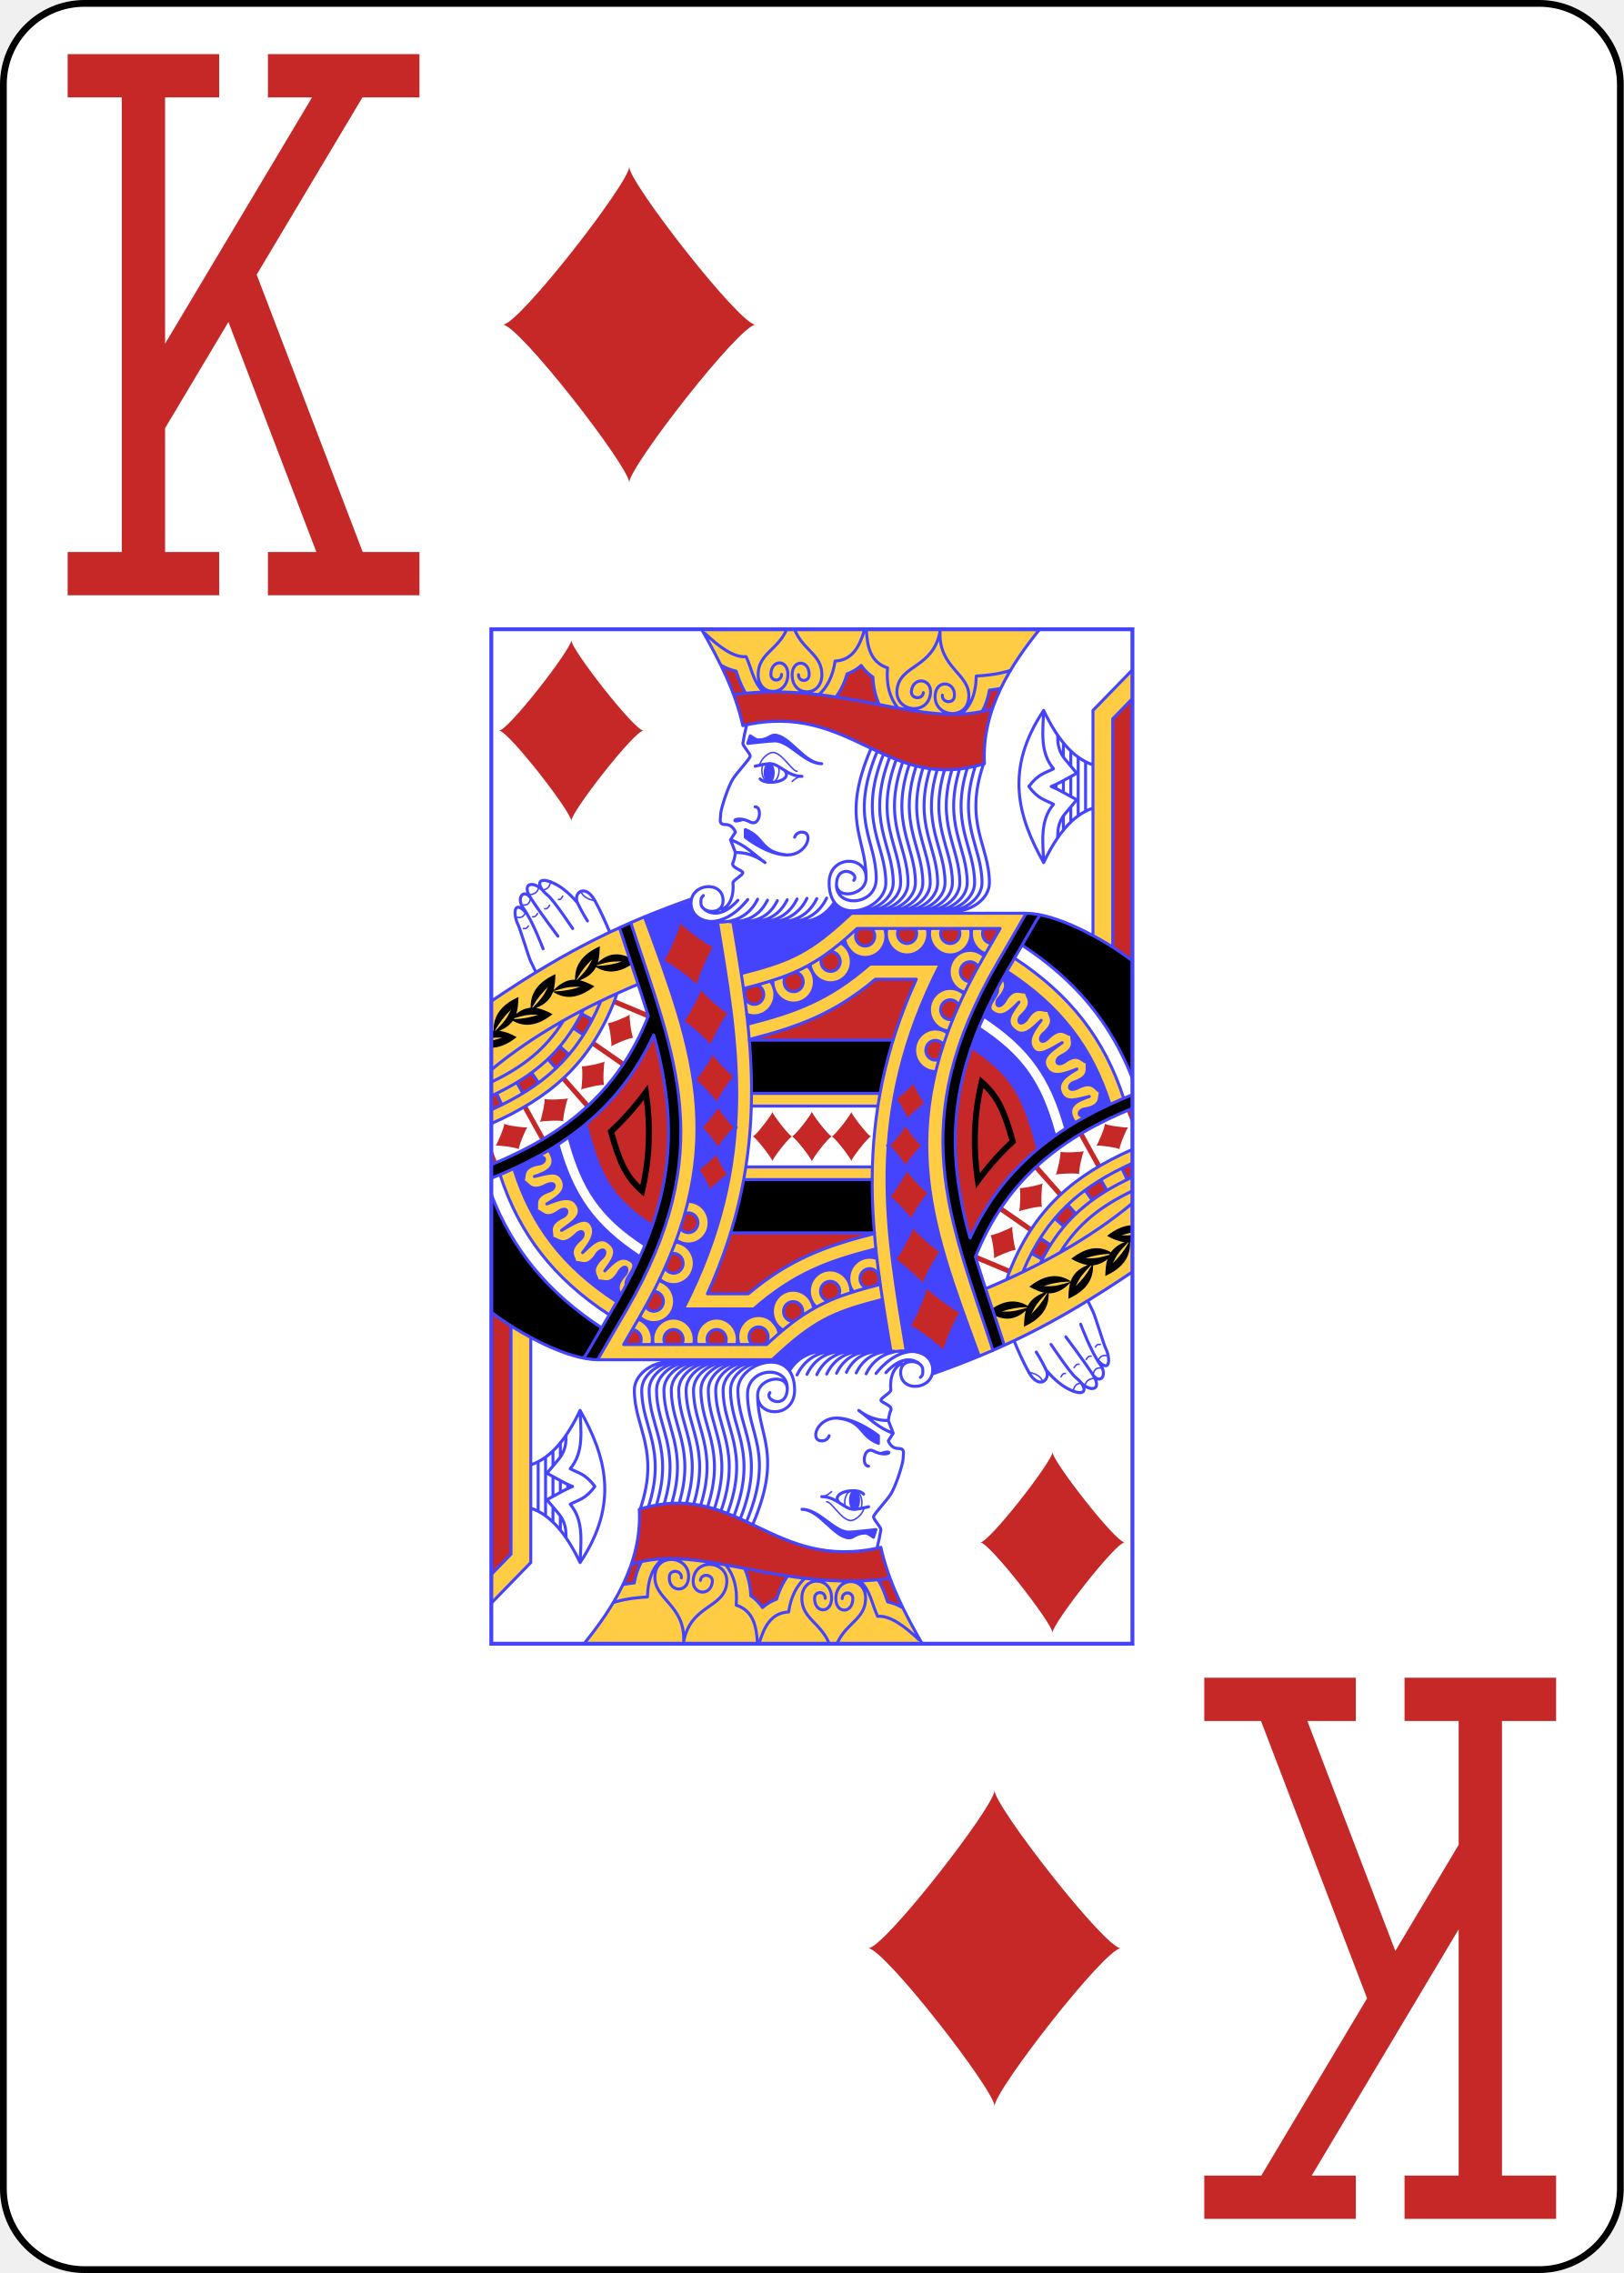
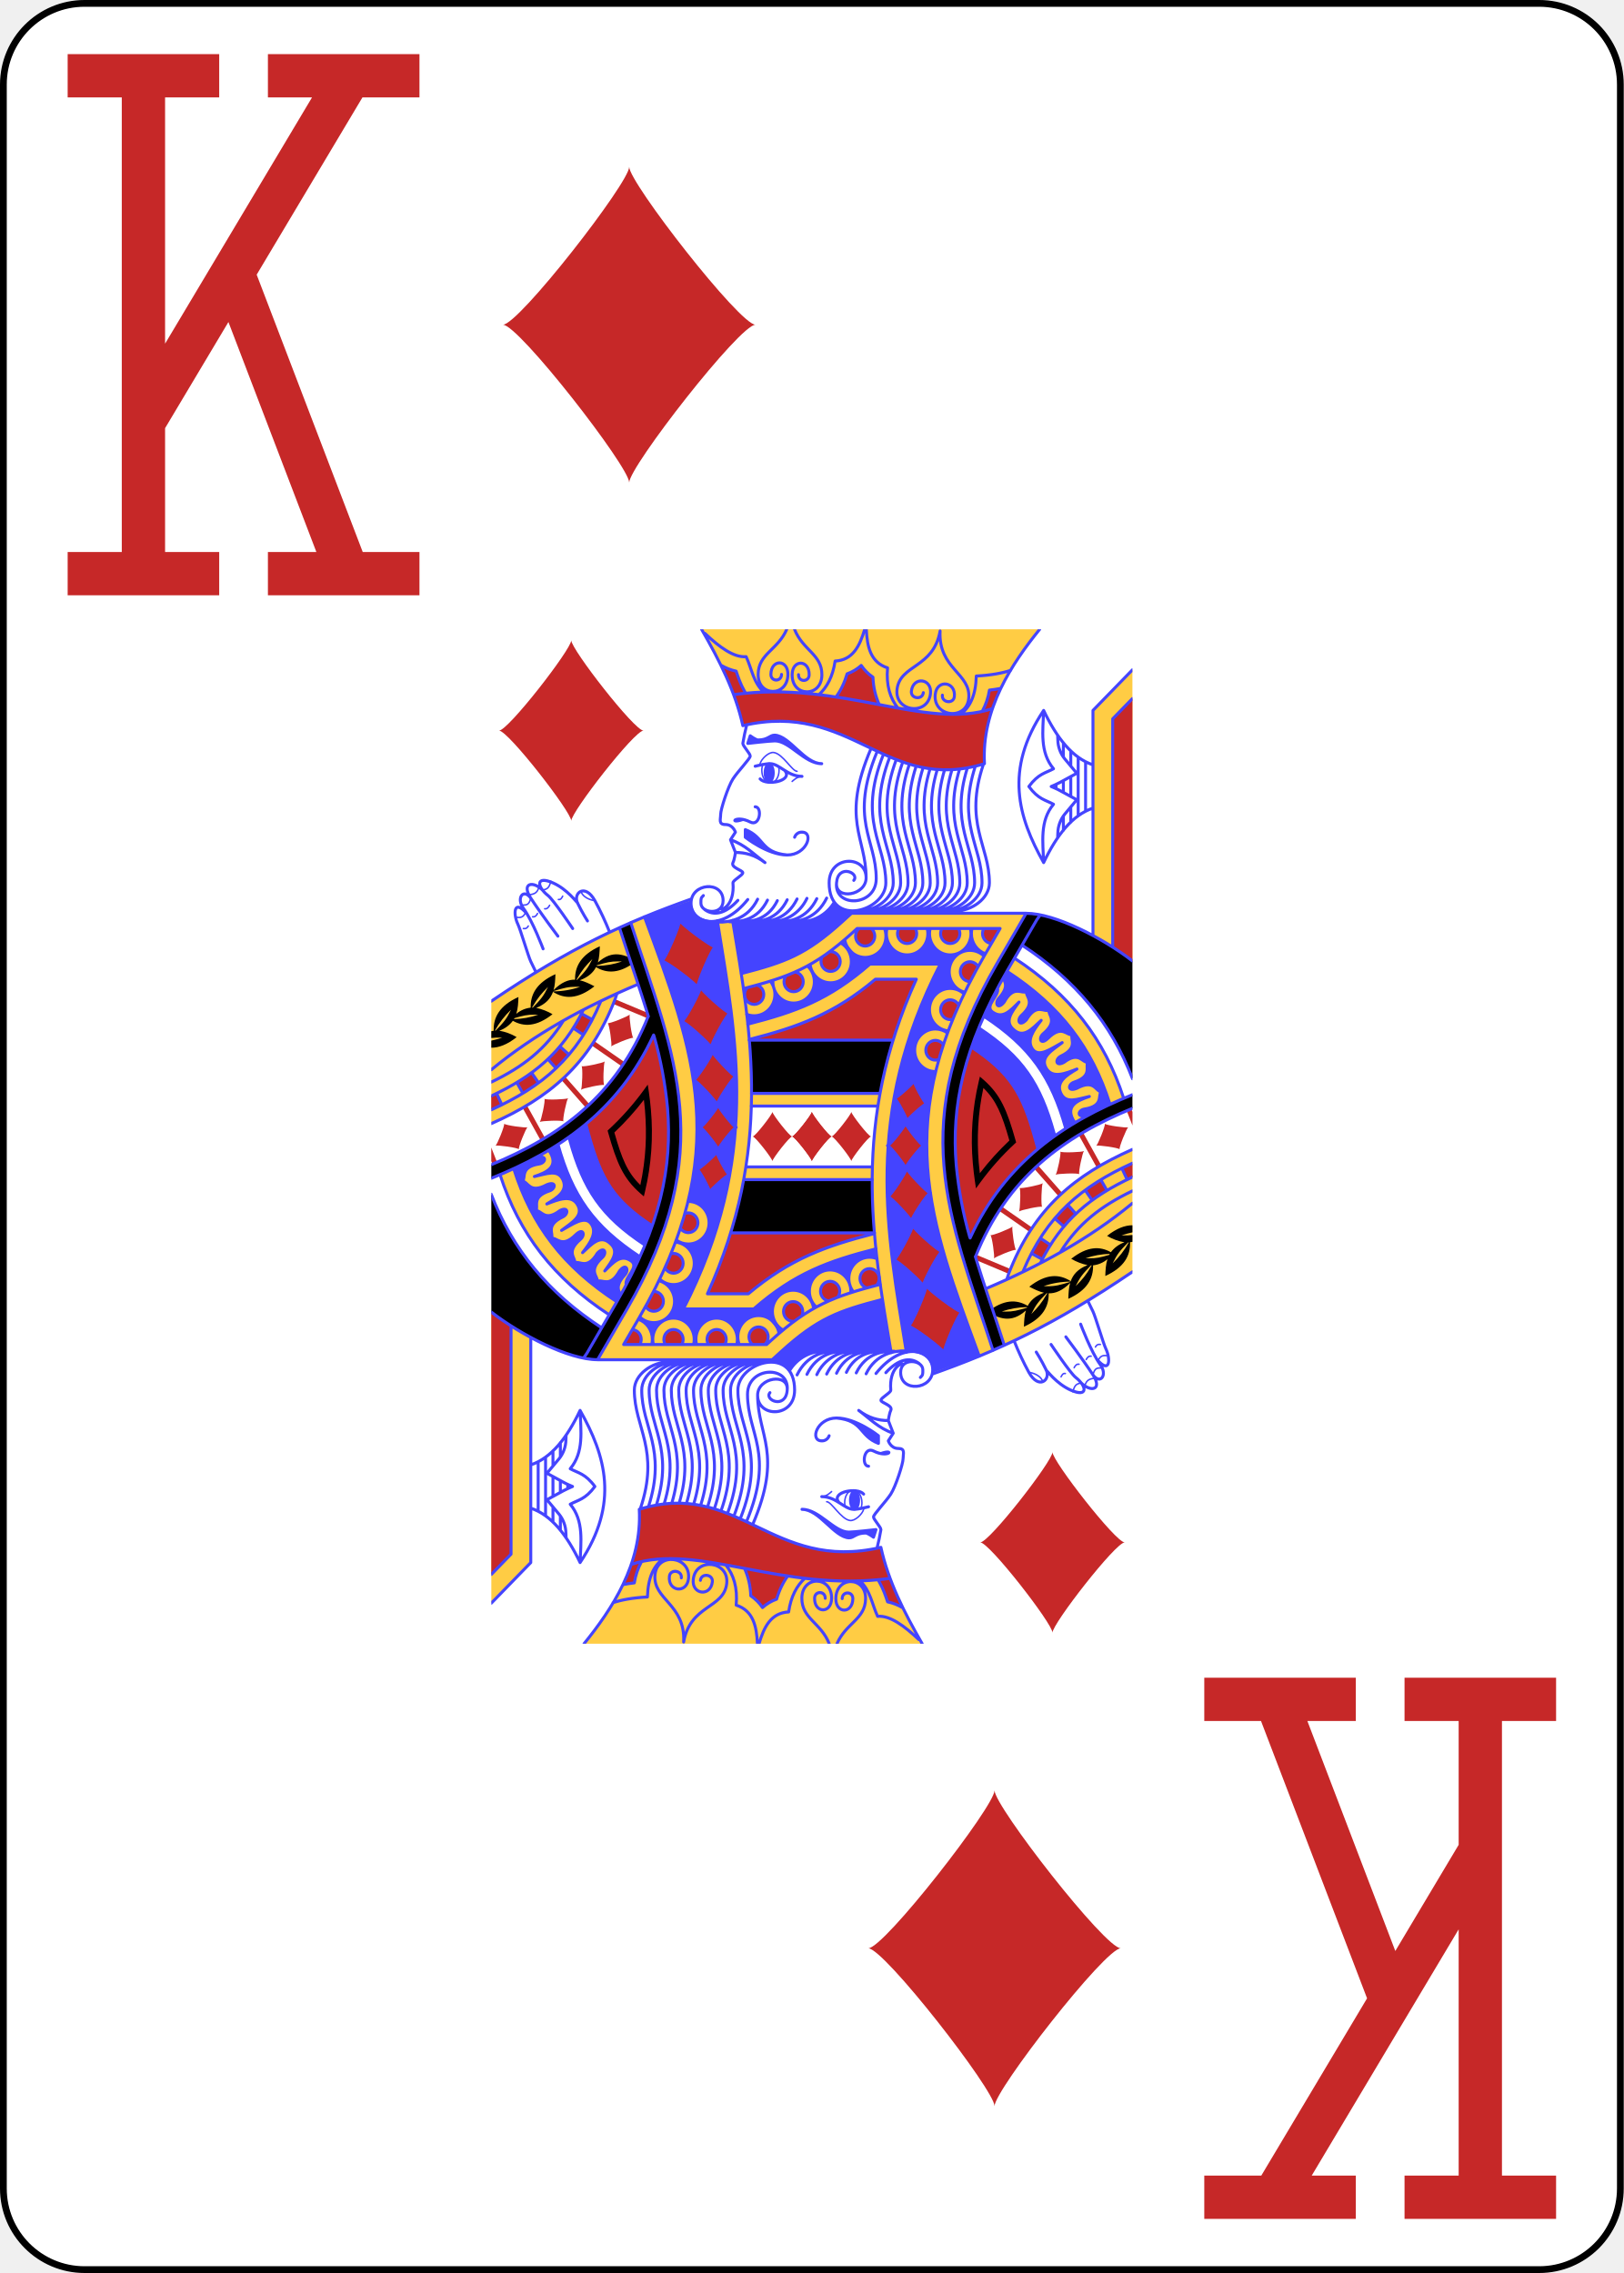
<svg xmlns="http://www.w3.org/2000/svg" xmlns:xlink="http://www.w3.org/1999/xlink" width="240" height="336" class="card" preserveAspectRatio="none" viewBox="-120 -168 240 336">
-   <defs>
-     <path id="i" d="M-82.4-130.4H82.4v260.8H-82.4z" />
-   </defs>
  <symbol id="h" preserveAspectRatio="xMinYMid" viewBox="-500 -500 1000 1000">
    <path fill="none" stroke="#c62828" stroke-linecap="square" stroke-miterlimit="1.5" stroke-width="80" d="M-285-460h200m-100 0v920m-100 0h200M85-460h200m-100 20-355 595M85 460h200m-100-20L-10-70" />
  </symbol>
  <symbol id="a" preserveAspectRatio="xMinYMid" viewBox="-600 -600 1200 1200">
    <path fill="#c62828" d="M-400 0C-350 0 0-450 0-500 0-450 350 0 400 0 350 0 0 450 0 500 0 450-350 0-400 0" />
  </symbol>
  <symbol id="b" preserveAspectRatio="none" viewBox="0 0 1300 2000">
    <path fill="#FC4" d="M426.3 0c36.5 61.8 68.5 122.8 83.7 190 220-50 290 135 490 75-6.1-107.7 56.1-197.8 112-265zM1300 80l-80 80 .5 444a597 597 0 0 1 79.5 50zM730.4 560 712 576.3c-74.4 65.6-115.8 79.9-204.7 102.4L525.8 808c94.8-23.7 169-49.3 253-118.1h83a941 941 0 0 0-73.5 225H527.7l-.4 25h256.6c-28 175.1.2 332.5 26.9 486 48.3-3.5 95-5.6 84.2 44l122.1-48.7c-89-265.3-178.6-449.2 8.7-763l58.7-98.3zm330.4 88.5-15.3 25.8c108.8 69 172.6 150.5 209 262.3l27.7-11.8c-38.8-116.7-108.3-204.5-221.4-276.3m-23.2 39.4-11.1 19.9c4.6 14.6-28.1 34.8-9.7 47.1 20.5 13.8 35.3-2.5 53.2-19.9-14.9 20-30.7 38.7-10 55 19.4 16.7 36.5-2.2 55-19-15.6 19.5-30 39-17.6 56.5 12.8 18 38.1-1 60.2-12.6-20 15-45.3 28.3-32.6 50.1 12.5 21.6 39.2 10.8 62.5 2-21.6 12.4-43.3 25.8-32.5 48 10.4 21.2 33.2 11.2 57.7 6.1-24 7.7-52.2 19.1-29.3 51.7l23.1-14.1c-20.7 4.6-16.8-10.8-3.7-12.8 39.9-6 26.4-27.5 34-34.3-11.8-.4-13.7-25.4-49.4-6.6-19.7 7.8-18.3-8-5.6-12 38.3-12.4 21.6-31.4 28-39.4-11.7 1.5-17.6-22.8-48.7.3-17.6 9-18.1-6.8-6-12.4 36.5-17 17.6-33.8 23-42.5-11.5 3-20.2-20.5-49.3 7.4-15.4 14.6-20-.6-9.6-9 31.1-25.7 8.6-37.2 11.6-46.9-10.3 5.7-24.7-14.8-45.8 19.5-15 15-20 0-10-8.8 30.3-26.6 7.4-37.4 10.1-47.2-10.1 6-25.1-14-45.1 21-13.5 16.4-19.9 2-10.8-7.8 19.8-21.1 13-31.5 8.4-39.3m262.4 337.6c-116 50-199.9 115.6-251.3 246.3l-3.2 9.8q-21.2 9.6-43.2 18.4c12.1 35.7 25.4 73.4 37.9 111 79-34.5 160.3-78.7 259.8-144.4z" />
  </symbol>
  <symbol id="c" preserveAspectRatio="none" viewBox="0 0 1300 2000">
    <path fill="#c62828" d="M750 71.4c-8 7-17.8 12.9-28.6 16.6a130 130 0 0 1-23 45.5 755 755 0 0 0-183-7.3q-.5-2-1.8-3.8c-8.7-14.8-13.2-28.3-17.2-39.8-10.5-2-20.4-6.1-29.6-10 18.8 38.8 34 77 43.2 117.4 220-50 290 135 490 75-3.1-54.4 11.2-104.3 33.3-148.7q-10.9 2.4-23.3 3.7a118 118 0 0 1-15.2 42c-62.4 13.2-131.2.7-208.1-13.4q-11.4-24-12.8-54A88 88 0 0 1 750 71.4m550 65.2-40 40 1.3 450.9q21.4 13.4 38.7 26.4zM1113 563l-7 9.7-58.7 98.3zm-88 26.1c-8.7.3-24.3 4.5-26.2.8a19.5 19.5 0 0 0 15.3 29.4c-2.6-4.9 19.2-23.8 16.7-28.7q-1.2-1.7-5.7-1.5m-279.4.8a19.5 19.5 0 1 0 24.9 0zm80.7 0a19.5 19.5 0 1 0 33.4 0zm87.5 0a19.5 19.5 0 1 0 33.4 0zM688 635.5l-2 .1-15.4 10.6a19.5 19.5 0 1 0 17.4-10.7m282.5 20a19.5 19.5 0 1 0 .7 39l16-29.4c-3.4-6-9.8-9.6-16.7-9.6m-354.6 20.2-18.2 7.3a19.5 19.5 0 1 0 18.2-7.3M779 690c-84 68.8-158.3 94.4-254.5 119l290.5.8q18.3-58.5 47-119.8Zm-240.1 11.4-20 5.2a19.5 19.5 0 1 0 20-5.2m391.7 29.1a19.5 19.5 0 1 0 5.5 38.2l12-27.3a20 20 0 0 0-17.5-10.9m-30 80a19.5 19.5 0 1 0 7.2 37.6l9-28.8a20 20 0 0 0-16.2-8.8m73.4 13a534 534 0 0 0-31.2 232.4c4 47.4 14 94.2 27.8 143.3a501 501 0 0 1 138.2-175l-6.2-20.6c-25.4-89.1-50.4-129.4-128.6-180m323.7 122-9.3 3.7 11.7 29v-26.8zm-97.8 46.6-8.7 5 36.7 64.3 8.7-5zm100.2 62-21.4 8.5 10.6 22.3 10.8-4.9zm-191.7 2.6-7.4 6.8 49.5 54.6 7.4-6.7zm127.7 28.6-31.8 20.6 14.1 19.8 30-19.4zm-67.2 49.3-26.3 26.9 18.5 16 24.3-25zm-133.6 3.5-5.6 8.3 61.8 41.7 5.6-8.3zm77.9 62.2-17.7 30.2 21.8 11.6 16.6-28.4zm-129.3 32.9-3.8 9.2 69.1 28.2 3.8-9.3z" />
  </symbol>
  <symbol id="d" preserveAspectRatio="none" viewBox="0 0 1300 2000">
    <path fill="#44F" d="M600 445c-40 0-85-35-85-35v-15c40 15 30 45 85 50m-75-235-5 15s45-5 55-5c30 0 60 45 95 45-35 0-65-55-95.3-56.2-10-.3-13.6 9.5-33.6 9.5-4.7 0-16.1-8.3-16.1-8.3m49.7 73a11.2 20.4 0 0 1-11.3 20.4 11.2 20.4 0 0 1-11.2-20.3 11.2 20.4 0 0 1 11.2-20.4 11.2 20.4 0 0 1 11.3 20.4M489 572.8l133.7 3.8c20 .5 52.3-5.5 73-38.3a44 44 0 0 0 35.8 17l-1 4.8-18.5 16.3c-74.4 65.6-115.8 79.9-205 102q-8.8-53.3-18-105.6M800 605a42 42 0 0 1-42 42c-29.8.6-35.2-40-49.4-28.6a42 42 0 1 1-62.2 42.5l-5.3 2.9a42 42 0 1 1-67.3 46.3 42 42 0 0 1-55.9 49.1l2.2 19.3C616.4 754.5 684.4 731 768 660h142.4c-156.8 297.3-107.9 528.9-68.8 765.3 30.6.3 51.8 10.2 52.6 40.4l95.3-32.8c-74.4-196.5-139-358.1-88.3-561l-.6.1a42 42 0 1 1 24.5-76l1.6-4.2a42 42 0 1 1 32-73l1.6-3.1a42 42 0 1 1 39-71.3l.9-1.5 1.9-3.1a42 42 0 0 1-27.3-49.8h-3.4a42 42 0 1 1-81.6 0h-6a42 42 0 1 1-81.5 0c-9.2-1.2-2.3 7.5-2.2 15m175.1-15 55.6 1.7 1-1.7zm23.6 172.9c94.6 60.4 137 120.8 166 221.5l18.7-11.6c-22.9-32.6 5.4-44 29.3-51.7-24.5 5-47.3 15.1-57.7-6.1-10.8-22.2 10.9-35.6 32.5-48-23.3 8.8-50 19.6-62.5-2-12.7-21.8 12.7-35 32.6-50.1-22 11.7-47.4 30.6-60.2 12.6-12.4-17.5 2-37 17.6-56.5-18.5 16.8-35.6 35.7-55 19-20.7-16.3-4.9-35 10-55-18 17.4-32.7 33.7-53.2 20-18.4-12.4 14.3-32.6 9.7-47.2m228 228.8c-36.4-111.8-100.2-193.3-209-262.3l-8 13.6c4.8 7.8 11.5 18.2-8.3 39.3-9.1 9.8-2.7 24.2 10.8 7.8 20-35 35-15 45.1-21-2.7 9.8 20.2 20.6-10 47.2-10.1 8.8-5.1 23.8 9.9 8.8 21.1-34.3 35.5-13.9 45.8-19.5-3 9.7 19.5 21.2-11.6 46.8-10.4 8.5-5.8 23.7 9.6 9.1 29-27.9 37.8-4.5 49.2-7.4-5.3 8.7 13.6 25.5-23 42.5-12 5.6-11.5 21.4 6 12.4 31.2-23 37 1.2 48.7-.3-6.3 8 10.4 27-28 39.3-12.6 4.1-14 19.9 5.7 12 35.7-18.7 37.6 6.3 49.3 6.7-7.5 6.8 6 28.2-33.9 34.3-13.1 2-17 17.4 3.7 12.8zM1142.9 999l-1.8-6.3c-27.7-96.7-63.4-149.6-152.4-206.6L974 823.9c78.2 50.4 103.2 90.7 128.6 179.8l6 21" />
  </symbol>
  <symbol id="e" preserveAspectRatio="none" viewBox="0 0 1300 2000">
    <path d="m1084.5 560-58.7 98.3c-187.3 313.8-97.8 497.7-8.7 763l23-10.2-57.7-175.6c64.5-156 179.3-235.8 317.6-291v-26.9c-138 53.8-258.3 132.9-329.2 282.4l.8 2.7-1.4-4.3a772 772 0 0 1-27.5-142.5c-9.7-113.5 13-231.2 104.6-384.8l58.7-98.3-29.8 50c108.5 69 181 154.6 223.8 263.2V654c-52.1-39.3-130.7-80.6-188-91.1v.1zM220 625c-38.2 16.9-50.7 39.8-50.2 65.8-13.3-.3-27.5 4.9-43.6 20.6 3-9.9 3.4-20.6 3.8-31.4-38.3 16.9-50.8 39.9-50.2 66a55 55 0 0 0-29.2 12.2c3.5-10.4 4-21.8 4.4-33.2-38.5 17-51 40.2-50.2 66.5l-4.8.9v13.4c6.5-.8 13-1 22.3-.6-9 2.6-15.5 4.5-22.3 5.8v14c15.2 0 32.1-6.1 51.4-20.9a106 106 0 0 0-35.2-12.7 59 59 0 0 0 27.5-19.5c22.2 12.2 47.9 11.9 80.4-13a113 113 0 0 0-33-12.5c19.8-7.6 29.3-18.8 34-31.6 23 14.3 49.7 15.3 84-10.9-9.7-4.9-19.5-9.7-29.7-11.9 17.5-6.3 27.3-15.4 32.9-25.9 22.5 13 48.6 13.2 81.8-12.2-23.7-12-47.6-23.4-78 3 3-10 3.5-21 3.9-31.9m-15 25c-9.3 18.6-14.4 24.4-31.1 41.1l-1.4-.1c13-21.4 18.4-26.9 32.5-41m52.3 4.8 7.7.2a171 171 0 0 1-51.5 8.7l.5-1.3c19.7-5.6 28-7.7 43.3-7.6m-85 50 7.7.2a174 174 0 0 1-54.6 8.9l.2-.5c22.2-6.4 30.5-8.7 46.7-8.6m-57.3.2c-9.2 18.5-14.4 24.3-30.9 40.8h-1.6c13-21.2 18.4-26.7 32.5-40.8m-75 45c-9.3 18.6-14.4 24.4-31.1 41l-1.6.2A171 171 0 0 1 40 750m47.3 9.8 7.7.2a168 168 0 0 1-49.1 8.6l1.2-2c17.5-5 25.7-6.9 40.2-6.8M523 810l4.6 105h260.6L815 810Zm467.7 71.9-2.3 9.4a491 491 0 0 0-12 161.7q1.6 17.6 4.2 35.1l2.2 14.2 8.6-11.5a538 538 0 0 1 70-76.6l2.8-2.5-1-3.6c-17.3-59.5-30.3-90.3-65.1-120zm7.1 22.4c26.4 25 37.6 52 52.7 103.6a551 551 0 0 0-59.9 64.5l-2.2-20.4c-4-48-2.1-95.8 9.4-147.7" />
  </symbol>
  <symbol id="f" preserveAspectRatio="none" viewBox="0 0 1300 2000">
    <path fill="none" stroke="#44F" stroke-linecap="round" stroke-linejoin="round" stroke-width="6" d="M1205 261.2v97.6m-15-106.7V368m-15-17.6v30m0-89.9v39.2m0-90v30m-15 98.8v28m0-98v23.2m0-98v28m-15 54.3v8.2M520.1 778.5C616.4 754.5 684.4 731 768 660h142.4c-156.8 297.3-107.9 528.9-68.8 765.3M525.8 808c94.8-23.7 169-49.3 253-118.1h83c-131.8 281.9-89.7 513-51 736m178.6 7c-100.1-264.8-182.8-466 10.7-790l31.6-53h-290l-9.9 8.8c-78.3 69-127.8 86.3-220 109.7m505.3 712.8c-89-265.3-178.6-449.2 8.7-763l58.7-98.3h-354L712 576.3c-74.4 65.6-115.8 79.9-204.7 102.4M426.3 0c36.5 61.8 68.5 122.8 83.7 190 220-50 290 135 490 75-6.1-107.7 56.1-197.9 112-265M614.8 0c16.7 41.4 56 49.7 55.5 90-.4 45-61 44.3-60.3-.7.4-30.4 35-29.6 34.5.4-.2 15-21.8 14.8-21.6-.2M599.1 0c-18 40.8-57.3 48.1-58 88.4-1 45 59.6 45.8 60.3.8.4-30.4-34-30.5-34.5-.5-.2 15 21.3 15.3 21.6.3M910 3.4c-4 75 63.5 83.6 58 133.2-5 44.7-73.1 36.2-67.8-8.5 3.5-30.2 42.2-25 38.7 4.8-1.8 15-26 11.9-24.2-3M910 3.4c-13.6 73.8-81.1 65.5-87.3 115-5.5 44.6 62.5 53.1 67.8 8.5 3.6-30.2-35.2-34.7-38.7-4.9-1.8 15 22.4 18 24.2 3m-384.1 3.8C710 100 880 200 1015.6 156.6m-20.2 5.3A128 128 0 0 0 1010 120q12.4-1.4 23.2-3.5m-81.7 50.9c19.2-13.5 30.9-37.2 31.9-75.2 30.4-1.6 52.5-5.7 69.8-11.2m-586.7-9.7q14.2 8 30 11.3c4 11.5 8.4 25 17.1 39.8l2.5 3.8m36.5-2.3C531.2 105 528.5 78.8 516.7 54c-25 2.2-54.5-19-83.5-45.8m265.6 125.4q14.8-19.5 22.6-45.7a87 87 0 0 0 28.7-16.6 88 88 0 0 0 23.8 23.2c.7 20 5.3 38 12.7 54M757.1.1c-10 32.8-24 60.7-60 62.6-4.6 30.5-16.4 51.7-33 66.4m160.4 26.3c-15.8-19.4-24.2-44.8-21-79.3-34.6-10.9-41.4-41.5-43.1-76M0 733.2c161-106.2 274-156 406-201.6m678.6 28.4c58.6 0 155 48.4 215.6 94m-239.3-5.5c113 71.8 182.6 159.6 221.4 276.3m-236.7-250.5c108.8 69 172.6 150.5 209 262.3m45.6-50.4c-42.9-108.8-115.4-194.4-224-263.4m-77.4 140.1c94.6 60.4 137 120.8 166 221.5M988.5 786c89 57 124.7 109.9 152.4 206.6l1.8 6.3m-168.9-175c78.2 50.3 103.2 90.6 128.6 179.7l6 21m-63.1 257 3.3-9.8c51.4-130.7 135.4-196.4 251.3-246.3M1154 1228c35.9-56.2 82-90.8 145.9-120.7m-186.5 142.2c42.7-84.6 101.8-131 186.5-169.5m-222 186.7c47.7-111.4 119.4-168.6 222-214m-329 147.4c70.8-149.5 191-228.6 329-282.4m-318.2 319.6c64.4-157.2 179.5-237.3 318.3-292.8m-297.7 355.7c108-44.3 209.5-97.7 297.7-168.6m-329.8 66.9a772 772 0 0 1-27.5-142.5c-9.7-113.5 13-231.2 104.6-384.8l58.7-98.3 7-9.7m-73.1 847.5c-19.7-59.9-42-121.3-58.4-174M523 810h291.8M527.7 915h260.6m-261 25H784m329.1 260.3 20.7 13.4m8.7-52.2 18.5 16m7.8-43 16.5 18m18.9-46.6 14.1 19.8m17.7-40.4 12.3 21m30.3-43.7 10.6 22.3m-193.8 145.6 21.8 11.6M1220 603.9V160l80-80m-40 546.7V176.6l40-40m-80 216c-41.5 13.4-73.4 53-100 107.4-1.4-40.4-8.3-82 20-115-16-8.5-30.7-9.5-50-35 19.3-25.5 34-26.5 50-35-28.3-33-21.4-74.6-20-115 26.6 54.3 58.5 94 100 107.3m-71.7 144.1q0-4.7.4-9.2a60 60 0 0 1 14-37.6l24.5-28.5-33.2-17.6c-8.6-4.6-14-6.5-18.7-8.5 4.7-2 10.1-4 18.7-8.5l33.2-17.6-24.5-28.5a60 60 0 0 1-14-37.6l-.4-9.2M1120 160c-80.3 116.7-51.7 210.8 0 300M708.6 618.4A42 42 0 0 1 730 655v0a42 42 0 0 1-42 42 42 42 0 0 1-41.6-36.2m39.6-25.2 2-.1a19.5 19.5 0 0 1 19.5 19.5 19.5 19.5 0 0 1-19.5 19.5 19.5 19.5 0 0 1-19.5-19.5 20 20 0 0 1 2-8.8M797.3 590a42 42 0 0 1 2.8 15 42 42 0 0 1-42 42 42 42 0 0 1-41.4-35.1m53.9-22a20 20 0 0 1 7 15.1 19.5 19.5 0 0 1-19.5 19.5 19.5 19.5 0 0 1-19.5-19.5 20 20 0 0 1 7-15m138.3 0a42 42 0 0 1 1.2 10 42 42 0 0 1-42 42 42 42 0 0 1-42-42 42 42 0 0 1 1.2-10m57.5 0a20 20 0 0 1 2.8 10 19.5 19.5 0 0 1-19.5 19.5 19.5 19.5 0 0 1-19.5-19.5 20 20 0 0 1 2.8-10m145 0a42 42 0 0 1 1.2 10 42 42 0 0 1-42 42 42 42 0 0 1-42-42 42 42 0 0 1 1.2-10m57.5 0a20 20 0 0 1 2.8 10 19.5 19.5 0 0 1-19.5 19.5A19.5 19.5 0 0 1 911 600a20 20 0 0 1 2.8-10m88.2 49.8a42 42 0 0 1-28.5-39.8 42 42 0 0 1 1.2-10m39.4 29.4A19.5 19.5 0 0 1 996 600a20 20 0 0 1 2.8-10m-38.5 125.7a42 42 0 0 1-31.8-40.7 42 42 0 0 1 42-42 42 42 0 0 1 28.7 11.4m-28 50-.7.1A19.5 19.5 0 0 1 951 675a19.5 19.5 0 0 1 19.5-19.5 20 20 0 0 1 16.8 9.6m-60.6 126.7a42 42 0 0 1-38.2-41.8 42 42 0 0 1 42-42 42 42 0 0 1 28.2 10.9M936 768.7a20 20 0 0 1-5.5.8A19.5 19.5 0 0 1 911 750a19.5 19.5 0 0 1 19.5-19.5 20 20 0 0 1 17.5 10.9M901.2 872h-.7a42 42 0 0 1-42-42 42 42 0 0 1 42-42 42 42 0 0 1 24.6 8m-17.4 52a20 20 0 0 1-7.2 1.4A19.5 19.5 0 0 1 881 830a19.5 19.5 0 0 1 19.5-19.5 20 20 0 0 1 16.3 8.8M641 663.7a42 42 0 0 1 14 31.3 42 42 0 0 1-42 42 42 42 0 0 1-42-42l.1-3m44.8-16.3a19.5 19.5 0 0 1 16.6 19.3 19.5 19.5 0 0 1-19.5 19.5 19.5 19.5 0 0 1-19.5-19.5 20 20 0 0 1 4.2-12m-32 10.7A42 42 0 0 1 575 720a42 42 0 0 1-42 42 42 42 0 0 1-15-2.8m20.8-57.8a19.5 19.5 0 0 1 13.7 18.6 19.5 19.5 0 0 1-19.5 19.5 19.5 19.5 0 0 1-19.5-19.5 20 20 0 0 1 5.3-13.4m276.4-460.2C741.6 377.8 800 422.2 800 500c0 55-115 90-115 0 0-55 75-55 75-10 0 35-62.8 44.9-60 10 3-38.5 47.5-19.4 35-5m47.5-254.3c-57.7 135.6-2 172.2-2 251 0 55-85.5 58.3-80.5 8.3m70-265c-61.8 140.3-10 175-10 255m48-238.2c-49.8 127.3 7 171.5 7 248.2 0 30.8-36.1 55.4-67.9 55.1m74-298.2C774.6 380.2 830 424.3 830 500c0 30.8-36.1 55.4-67.9 55.1m72.2-293.5C791.1 381.4 845 425.3 845 500c0 30.8-36.1 55.4-67.9 55.1m70.6-289C807.4 382.4 860 426.1 860 500c0 30.8-36.1 55.4-67.9 55.1m69.4-285.3C823.5 383.4 875 427 875 500c0 30.8-36.1 55.4-67.9 55.1M875.5 273c-36 111.2 14.5 154.7 14.5 227 0 30.8-36.1 55.4-67.9 55.1m67.6-280C855.2 384.8 905 428.1 905 500c0 30.8-36.1 55.4-67.9 55.1m67.2-278.5C870.6 385.2 920 428.5 920 500c0 30.8-36.1 55.4-67.9 55.1m67-278C885.8 385.5 935 428.7 935 500c0 30.8-36.1 55.4-67.9 55.1m67-278.2C900.8 385.3 950 428.6 950 500c0 30.8-36.1 55.4-67.9 55.1m67.5-279.5C915.3 385 965 428.3 965 500c0 30.8-36.1 55.4-67.9 55.1m68.2-281.7C929.7 384.4 980 427.8 980 500c0 30.8-36.1 55.4-67.9 55.1m69.3-285C943.7 383.6 995 427.2 995 500c0 30.8-36.1 55.4-67.9 55.1M998 265.7c-40.7 116.7 12 160.3 12 234.3 0 30.8-36.1 55.4-67.9 55.1M520 532.8c-54.2 65.7-115 47.2-115 7.2s65-45 65-5c0 30-45 25-45 5 0-10 0-10 5-15m70 9.4c-25 26.8-49.2 31.4-67.5 18.1M540 532.2c-20 40-58 45.7-79.4 45.1M560 534c-20 40-55.9 43.2-77.3 42.6M580 535c-20 40-55.9 42-77.3 41.5m97.3-43.2c-20 40-55.9 43.8-77.3 43.2m97.3-44.8c-20 40-55.9 45.4-77.3 44.8m97.3-46a81 81 0 0 1-77.3 46m97.3-45.4c-20 40-55.9 46-77.3 45.4M680 530c-20 40-55.9 47-77.3 46.5m92.8-38.5a81 81 0 0 1-72.8 38.5M517.8 188.8A417 417 0 0 0 510 225c0 5 15 20 15 25s-25 30-35 45-25 60-25 70-5 20 10 20 20 15 20 15l-10 15 10 25s-1.8 13.7-5 20c-5 10 20 15 20 20s-20.4 15-20 20c4 44.5-24.4 56.2-25 50m70-200c15 0 10 40-10 30-30-15-45 5-15-5m105 35a15 15 0 0 1 15-10c25 0 10 45-30 45s-85-35-85-35v-15c40 15 30 45 85 50m-105-5c20 0 40 5 60 20-23-16.5-40-35-70-45m40-205-5 15s45-5 55-5c30 0 60 45 95 45-35 0-65-55-95.3-56.2-10-.3-13.6 9.5-33.6 9.5-4.7 0-16.1-8.3-16.1-8.3m105 80c-30 0-45.3-25-65-25-10.1 0-30 5-30 5m60.9 9.6c15 20-38.5 29.5-50.9 15.4M239.9 597.1A569 569 0 0 0 210 535c-20-35-45-15-35 5s20 35 20 35m-19.7-35c-1.7-1-21.2-27.5-50.3-40-35-15-33.2 7.2-10 25 11.2 8.6 50 65 50 65m-60-74.7C85 495 60 500 80 530s55 75 55 75m-55-75c-15-20-30 0-15 20 19 25.3 40 80 40 80m-33-69.4c-27-30.6-28 1.2-18 21.2 5 10 21 63.2 26 73.2l10.7 21.4m946.9 11.5c4.7 7.8 11.4 18.2-8.4 39.3-9.1 9.8-2.7 24.2 10.8 7.8 20-35 35-15 45.1-21-2.7 9.8 20.2 20.6-10 47.2-10.1 8.8-5.1 23.8 9.9 8.8 21.1-34.3 35.5-13.9 45.8-19.5-3 9.7 19.5 21.2-11.6 46.8-10.4 8.5-5.8 23.7 9.6 9.1 29-27.9 37.8-4.5 49.2-7.4-5.3 8.7 13.6 25.5-23 42.5-12 5.6-11.5 21.4 6 12.4 31.2-23 37 1.2 48.7-.3-6.3 8 10.4 27-28 39.3-12.6 4.1-14 19.9 5.7 12 35.7-18.7 37.6 6.3 49.3 6.7-7.5 6.8 6 28.2-33.9 34.3-13.1 2-17 17.4 3.7 12.8m-180-251c4.6 14.7-28.1 34.9-9.7 47.2 20.5 13.8 35.3-2.5 53.2-19.9-14.9 20-30.7 38.7-10 55 19.4 16.7 36.5-2.2 55-19-15.6 19.5-30 39-17.6 56.5 12.8 18 38.1-1 60.2-12.6-20 15-45.3 28.3-32.6 50.1 12.5 21.6 39.2 10.8 62.5 2-21.6 12.4-43.3 25.8-32.5 48 10.4 21.2 33.2 11.2 57.7 6.1-24 7.7-52.2 19.1-29.3 51.7" />
  </symbol>
  <symbol id="g" preserveAspectRatio="none" viewBox="0 0 1300 2000">
    <path fill="none" stroke="#44F" stroke-linecap="round" stroke-linejoin="round" stroke-width="3" d="M545 265c2.6-9.5 17.6-23.6 27.9-22 18.3 2.7 37.1 37 47.1 37m10 10c-10 0-20 10-20 10m-27-28.2q.5 3 .5 6.2c0 13.8-7.8 25-17.5 25s-17.5-11.2-17.5-25q.1-6.7 2.3-12.2m-430 231c-3.7 13.4-7.1 15.3-16.2 17.2m-8.1-5.5C92.7 521.9 85 521.9 76 523.8m4.1 6.1c-3.7 13.4-7.7 14.1-18.2 13.8m7.6 14.6c-5 10.6-11 10.5-19.7 9.5m132-50.6C188.3 533 210 535 210 535M65 590c4.8.9 8-1.1 10-5m33.2-34c4.8 1 8-2.9 10-6.8M65 590c4.8.9 8-1.1 10-5m61-52.3c4.8.9 6.7-2.7 8.7-6.5m-61 40.6c4.8 1 8-2.6 10-6.5" />
    <use xlink:href="#a" height="120" transform="matrix(1 0 0 .972 590 941.7)" />
    <use xlink:href="#a" height="120" transform="matrix(1 0 0 .972 510 941.7)" />
    <use xlink:href="#a" height="170" stroke="#44F" stroke-linecap="round" stroke-linejoin="round" stroke-width="42.4" transform="scale(1 .972)rotate(-15 2420.3 -824.6)" />
    <use xlink:href="#a" height="150" stroke="#44F" stroke-linecap="round" stroke-linejoin="round" stroke-width="48" transform="scale(1 .972)rotate(-10 4324.3 -1626.4)" />
    <use xlink:href="#a" height="130" stroke="#44F" stroke-linecap="round" stroke-linejoin="round" stroke-width="55.4" transform="matrix(.9962 -.08472 .08716 .9683 382.6 827.6)" />
    <use xlink:href="#a" height="110" stroke="#44F" stroke-linecap="round" stroke-linejoin="round" stroke-width="65.5" transform="matrix(1 0 0 .972 405 928.5)" />
    <use xlink:href="#a" height="100" stroke="#44F" stroke-linecap="round" stroke-linejoin="round" stroke-width="72" transform="scale(1 .972)rotate(10 -5755.5 2861.4)" />
    <use xlink:href="#a" height="90" transform="scale(1 .972)rotate(60 -200 1588.3)" />
    <use xlink:href="#a" height="90" transform="scale(1 .972)rotate(50 -503.3 1773.2)" />
    <use xlink:href="#a" height="90" transform="matrix(.76604 .62479 -.64279 .7446 1088.5 1058.4)" />
    <use xlink:href="#a" height="90" transform="scale(1 .972)rotate(30 -1695.5 2497.4)" />
  </symbol>
  <rect width="239" height="335" x="-119.5" y="-167.5" fill="#fff" stroke="#000" rx="12" ry="12" />
  <use xlink:href="#h" height="80" x="-124" y="-160" />
  <use xlink:href="#a" height="56" x="-55" y="-148" />
  <g transform="scale(0.575)">
    <use xlink:href="#b" width="164.8" height="260.8" x="-82.4" y="-130.4" />
    <use xlink:href="#b" width="164.8" height="260.8" x="-82.4" y="-130.4" transform="rotate(180)" />
    <use xlink:href="#c" width="164.8" height="260.8" x="-82.4" y="-130.4" />
    <use xlink:href="#c" width="164.8" height="260.8" x="-82.4" y="-130.4" transform="rotate(180)" />
    <use xlink:href="#d" width="164.8" height="260.8" x="-82.4" y="-130.4" />
    <use xlink:href="#d" width="164.8" height="260.8" x="-82.4" y="-130.4" transform="rotate(180)" />
    <use xlink:href="#e" width="164.8" height="260.8" x="-82.4" y="-130.4" />
    <use xlink:href="#e" width="164.8" height="260.8" x="-82.4" y="-130.4" transform="rotate(180)" />
    <use xlink:href="#f" width="164.8" height="260.8" x="-82.4" y="-130.4" />
    <use xlink:href="#f" width="164.8" height="260.8" x="-82.4" y="-130.4" transform="rotate(180)" />
    <use xlink:href="#g" width="164.8" height="260.8" x="-82.4" y="-130.4" />
    <use xlink:href="#g" width="164.8" height="260.8" x="-82.4" y="-130.4" transform="rotate(180)" />
    <use xlink:href="#a" height="55.7" x="-89.7" y="-132.2" />
-     <use xlink:href="#i" fill="none" stroke="#44F" />
  </g>
  <g transform="rotate(180)">
    <use xlink:href="#h" height="80" x="-124" y="-160" />
    <use xlink:href="#a" height="56" x="-55" y="-148" />
    <g transform="scale(0.575)">
      <use xlink:href="#a" height="55.7" x="-89.7" y="-132.2" />
    </g>
  </g>
</svg>
